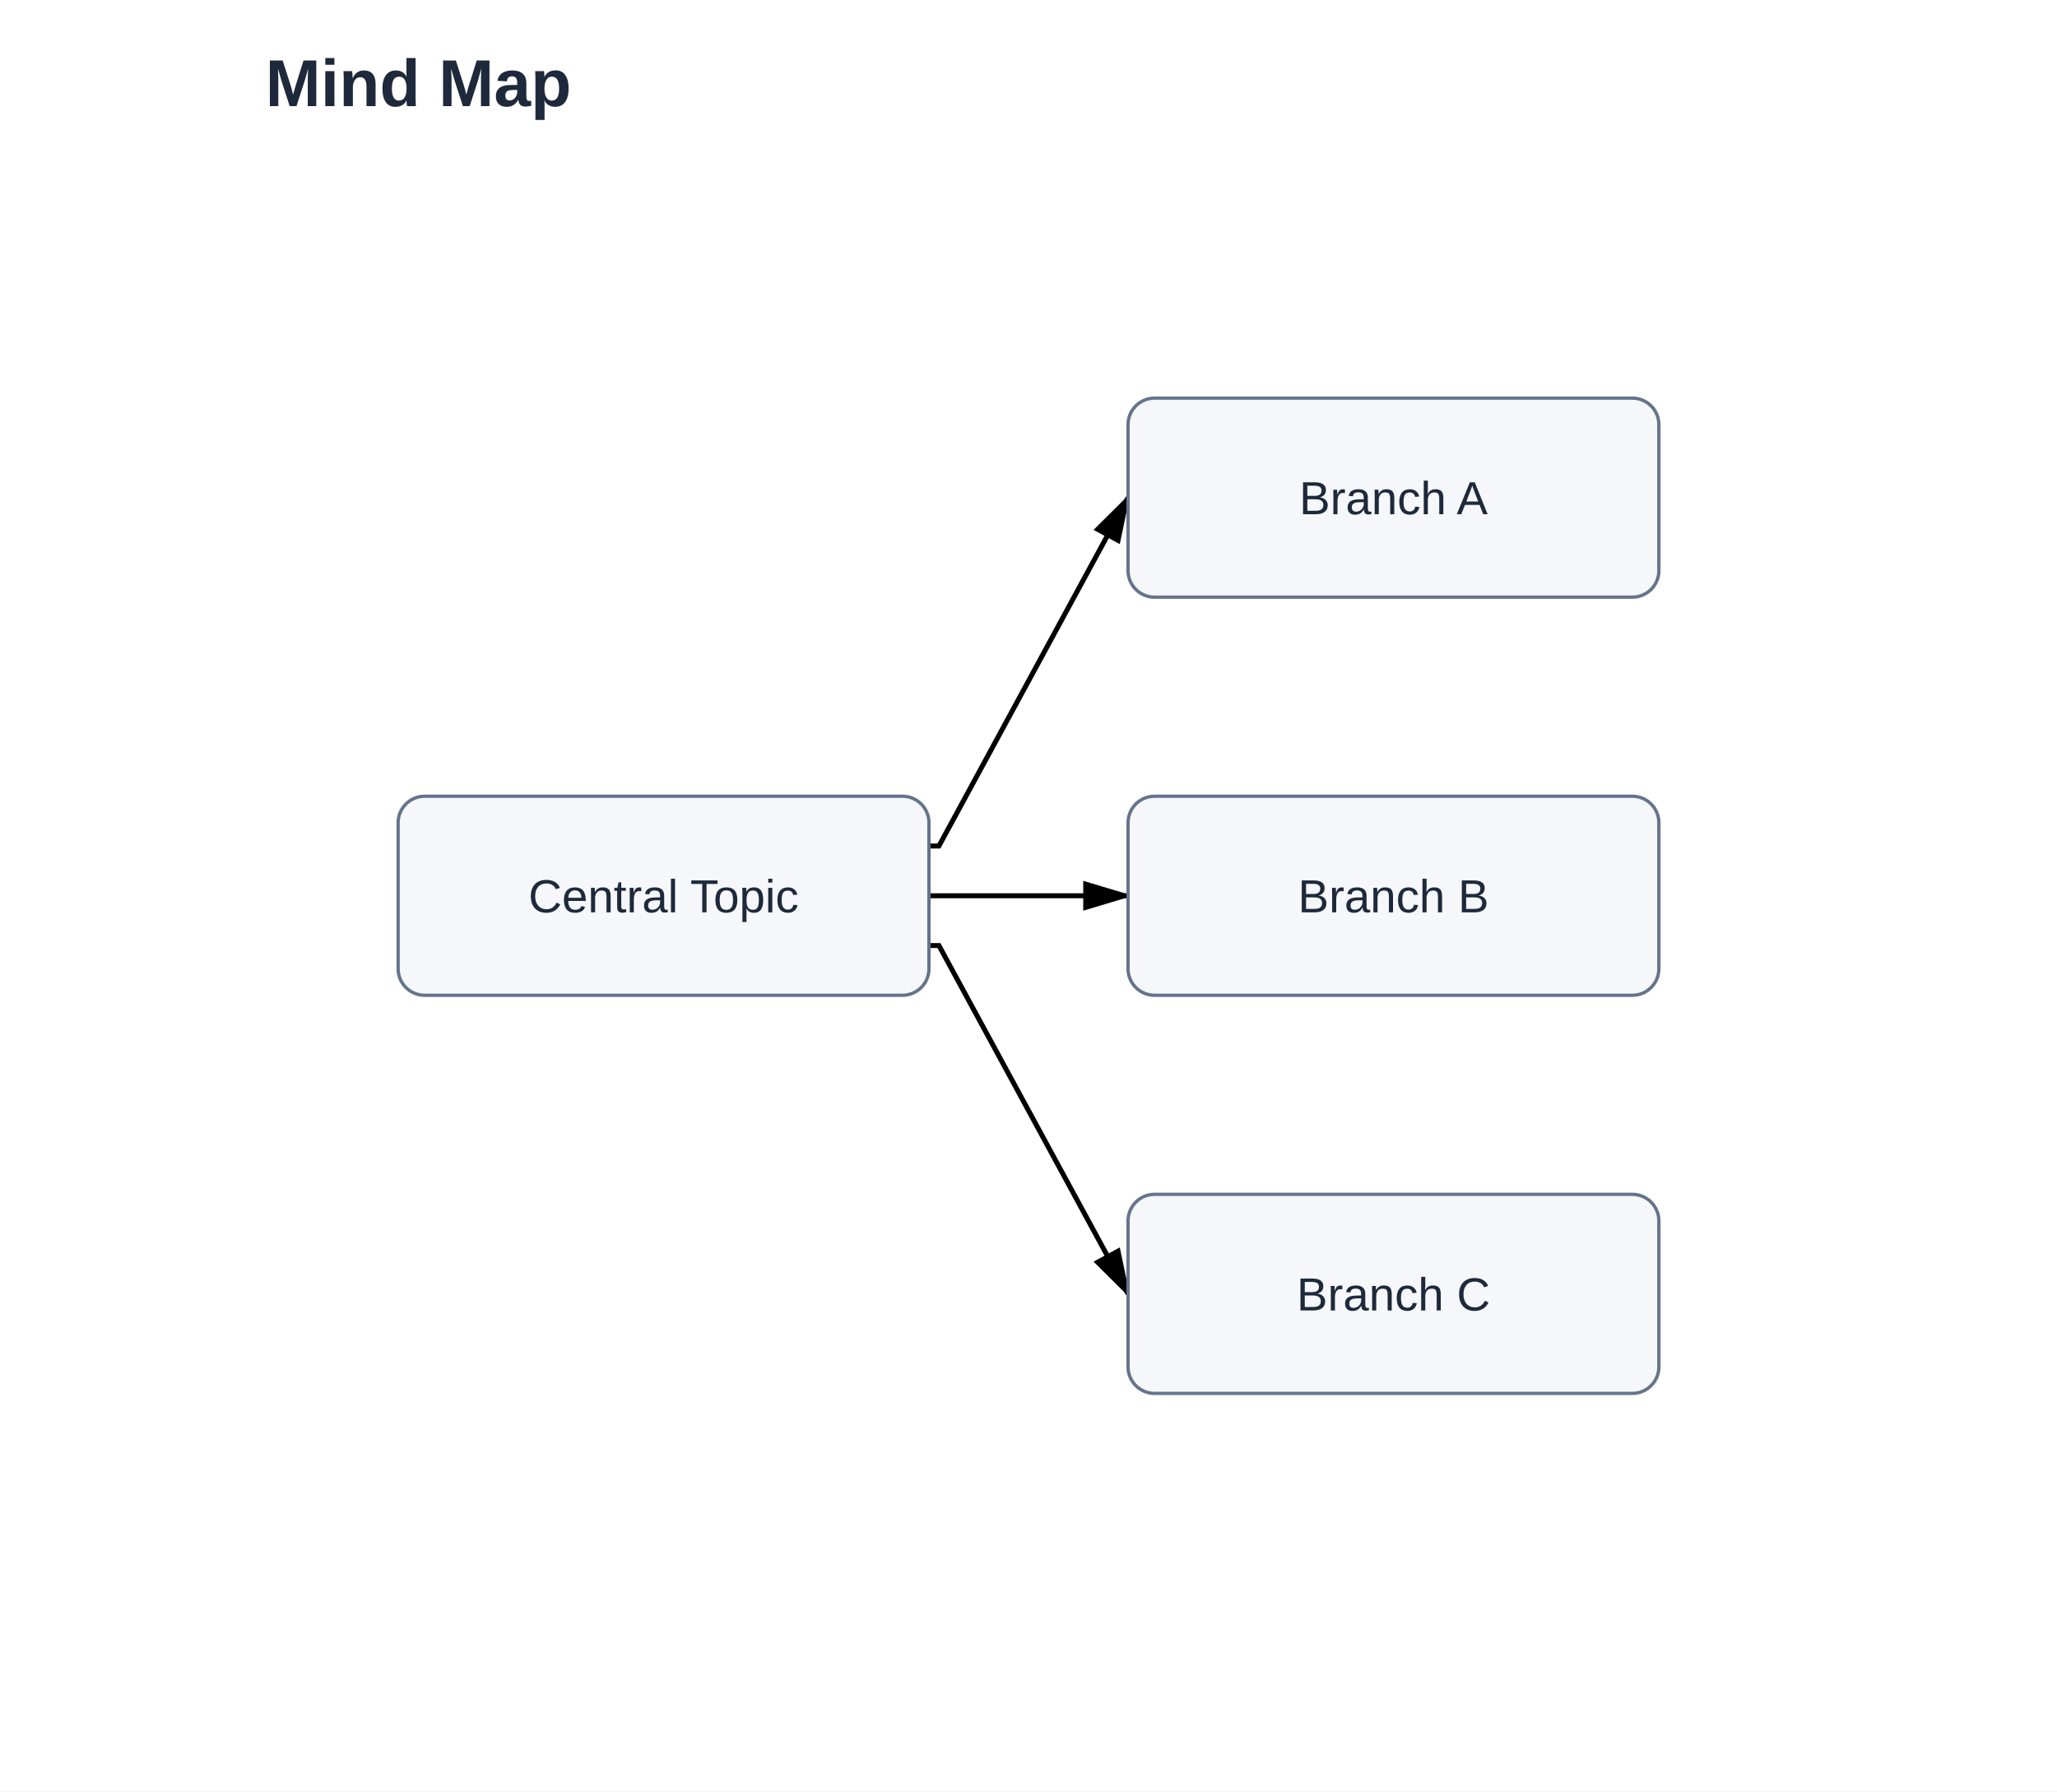
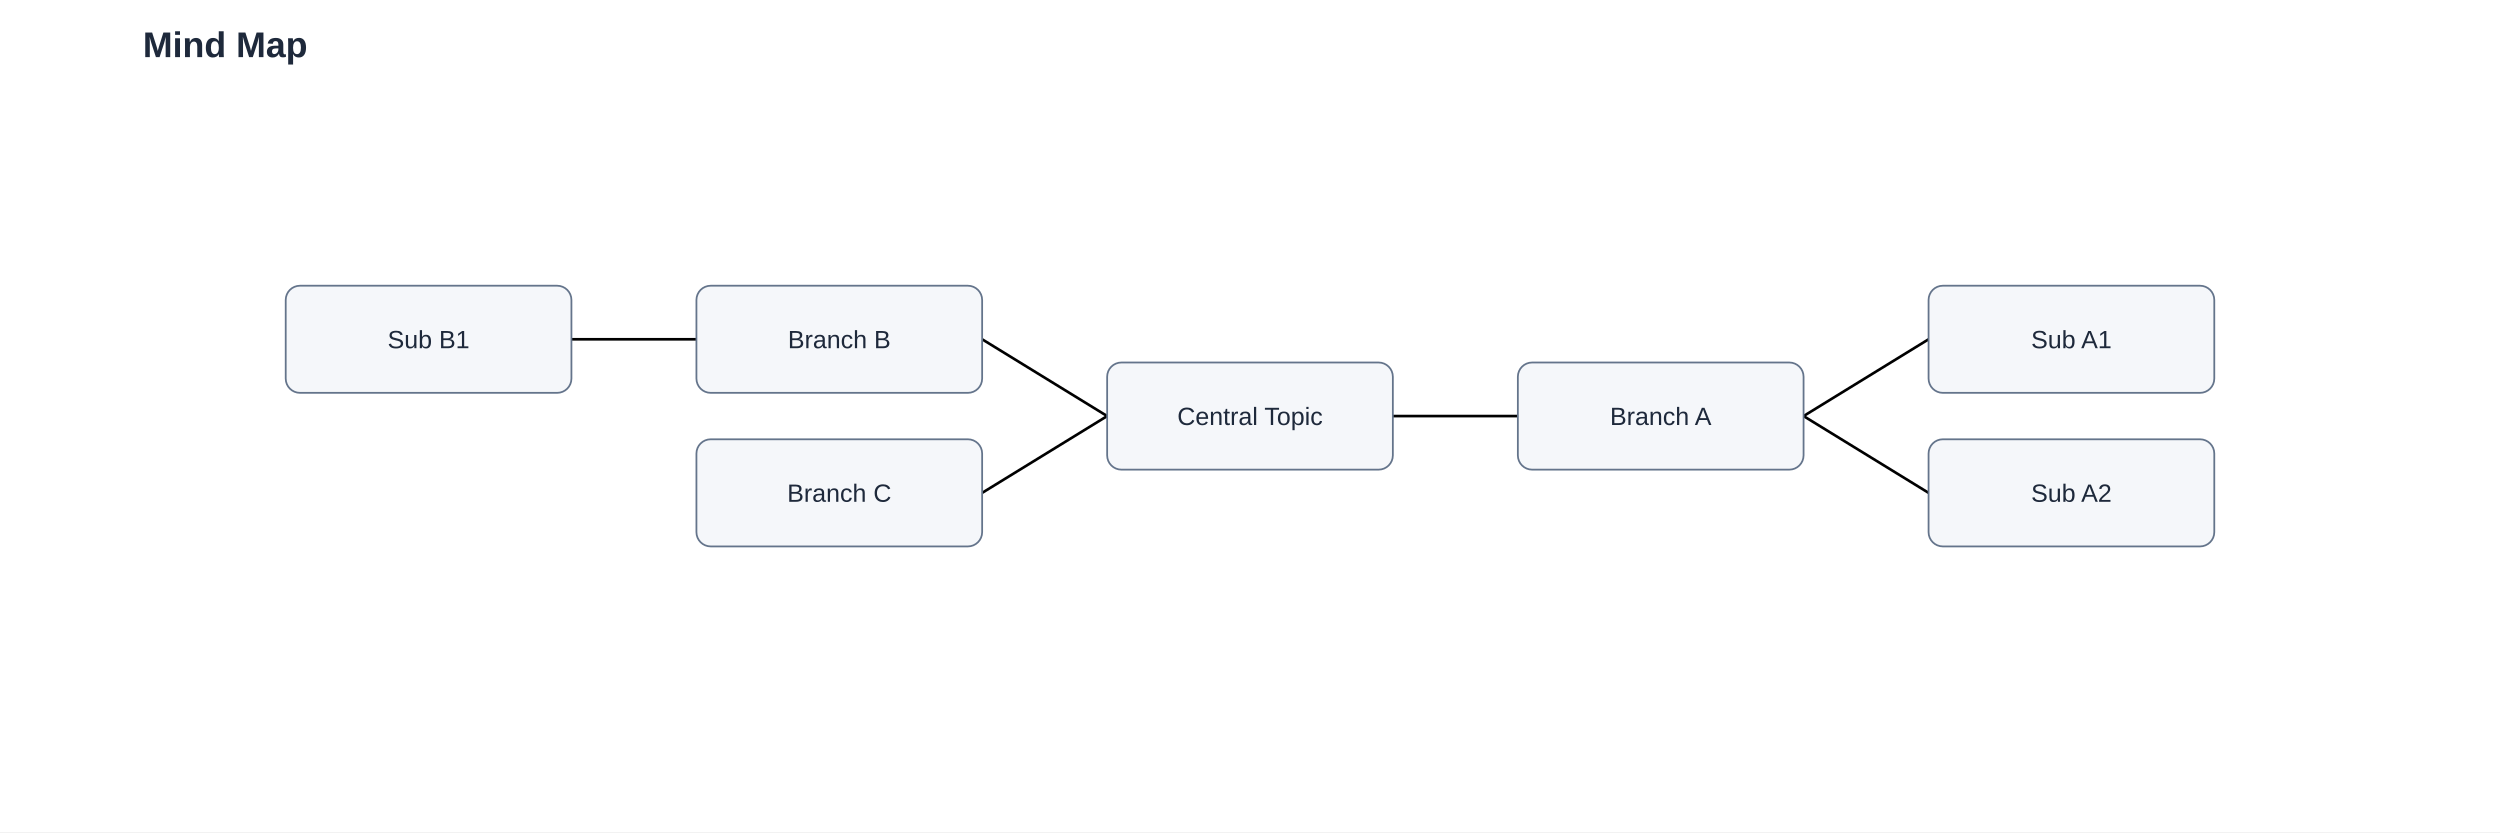
- <svg xmlns="http://www.w3.org/2000/svg" width="620" height="540" viewBox="0 0 620 540">
+ <svg xmlns="http://www.w3.org/2000/svg" width="1400" height="466" viewBox="0 0 1400 466">
  <defs>
    <marker id="arrow" markerWidth="10" markerHeight="10" refX="9" refY="3" orient="auto">
      <path d="M0,0 L10,3 L0,6 z" fill="#000000" />
    </marker>
    <marker id="triangle" markerWidth="12" markerHeight="12" refX="10" refY="6" orient="auto">
      <path d="M0,0 L12,6 L0,12 z" fill="white" stroke="#000000" />
    </marker>
    <marker id="diamondFilled" markerWidth="14" markerHeight="14" refX="7" refY="7" orient="auto">
      <path d="M0,7 L7,0 L14,7 L7,14 z" fill="#000000" />
    </marker>
    <marker id="diamondOpen" markerWidth="14" markerHeight="14" refX="7" refY="7" orient="auto">
      <path d="M0,7 L7,0 L14,7 L7,14 z" fill="white" stroke="#000000" />
    </marker>
    <marker id="erOne" markerWidth="12" markerHeight="14" refX="2" refY="7" orient="auto">
      <path d="M2,1V13 M6,1V13" stroke="#000" />
    </marker>
    <marker id="erMany" markerWidth="14" markerHeight="14" refX="2" refY="7" orient="auto">
      <path d="M2,7L12,1 M2,7L12,7 M2,7L12,13" stroke="#000" fill="none" />
    </marker>
    <marker id="erZeroOne" markerWidth="18" markerHeight="14" refX="2" refY="7" orient="auto">
      <circle cx="5" cy="7" r="3" fill="white" stroke="#000" />
      <path d="M11,1V13" stroke="#000" />
    </marker>
-     <marker id="erZeroMany" markerWidth="20" markerHeight="14" refX="2" refY="7" orient="auto">
+     <marker id="erZeroMany" markerWidth="20" markerHeight="20" refX="2" refY="7" orient="auto">
      <circle cx="4" cy="7" r="3" fill="white" stroke="#000" />
      <path d="M9,7L19,1 M9,7L19,7 M9,7L19,13" stroke="#000" fill="none" />
    </marker>
    <marker id="erOneMany" markerWidth="20" markerHeight="14" refX="2" refY="7" orient="auto">
      <path d="M3,1V13 M8,7L18,1 M8,7L18,7 M8,7L18,13" stroke="#000" fill="none" />
    </marker>
  </defs>
  <rect width="100%" height="100%" fill="#FFFFFF" />
  <text x="80" y="32" font-family="Arial" font-size="20" font-weight="bold" fill="#1E293B">Mind Map</text>
-   <path d="M 280 255 L 283 255 L 340 150" fill="none" stroke="#000000" stroke-width="1.5" marker-end="url(#arrow)" />
-   <path d="M 280 270 L 283 270 L 340 270" fill="none" stroke="#000000" stroke-width="1.5" marker-end="url(#arrow)" />
-   <path d="M 280 285 L 283 285 L 340 390" fill="none" stroke="#000000" stroke-width="1.5" marker-end="url(#arrow)" />
+   <path d="M 780 233 L 850 233" fill="none" stroke="#000000" stroke-width="1.5" />
+   <path d="M 620 233 L 550 190" fill="none" stroke="#000000" stroke-width="1.5" />
+   <path d="M 620 233 L 550 276" fill="none" stroke="#000000" stroke-width="1.5" />
+   <path d="M 1010 233 L 1080 190" fill="none" stroke="#000000" stroke-width="1.5" />
+   <path d="M 1010 233 L 1080 276" fill="none" stroke="#000000" stroke-width="1.5" />
+   <path d="M 390 190 L 320 190" fill="none" stroke="#000000" stroke-width="1.5" />
  <g>
-     <rect x="120" y="240" width="160" height="60" rx="8" fill="#F5F7FA" stroke="#64748B" />
-     <text x="200" y="275" text-anchor="middle" font-family="Arial" font-size="14" fill="#1E293B">
-       <tspan x="200" dy="0">Central Topic</tspan>
+     <rect x="620" y="203" width="160" height="60" rx="8" fill="#F5F7FA" stroke="#64748B" />
+     <text x="700" y="238" text-anchor="middle" font-family="Arial" font-size="14" fill="#1E293B">
+       <tspan x="700" dy="0">Central Topic</tspan>
    </text>
  </g>
  <g>
-     <rect x="340" y="120" width="160" height="60" rx="8" fill="#F5F7FA" stroke="#64748B" />
-     <text x="420" y="155" text-anchor="middle" font-family="Arial" font-size="14" fill="#1E293B">
-       <tspan x="420" dy="0">Branch A</tspan>
+     <rect x="850" y="203" width="160" height="60" rx="8" fill="#F5F7FA" stroke="#64748B" />
+     <text x="930" y="238" text-anchor="middle" font-family="Arial" font-size="14" fill="#1E293B">
+       <tspan x="930" dy="0">Branch A</tspan>
    </text>
  </g>
  <g>
-     <rect x="340" y="240" width="160" height="60" rx="8" fill="#F5F7FA" stroke="#64748B" />
-     <text x="420" y="275" text-anchor="middle" font-family="Arial" font-size="14" fill="#1E293B">
-       <tspan x="420" dy="0">Branch B</tspan>
+     <rect x="390" y="160" width="160" height="60" rx="8" fill="#F5F7FA" stroke="#64748B" />
+     <text x="470" y="195" text-anchor="middle" font-family="Arial" font-size="14" fill="#1E293B">
+       <tspan x="470" dy="0">Branch B</tspan>
    </text>
  </g>
  <g>
-     <rect x="340" y="360" width="160" height="60" rx="8" fill="#F5F7FA" stroke="#64748B" />
-     <text x="420" y="395" text-anchor="middle" font-family="Arial" font-size="14" fill="#1E293B">
-       <tspan x="420" dy="0">Branch C</tspan>
+     <rect x="390" y="246" width="160" height="60" rx="8" fill="#F5F7FA" stroke="#64748B" />
+     <text x="470" y="281" text-anchor="middle" font-family="Arial" font-size="14" fill="#1E293B">
+       <tspan x="470" dy="0">Branch C</tspan>
+     </text>
+   </g>
+   <g>
+     <rect x="1080" y="160" width="160" height="60" rx="8" fill="#F5F7FA" stroke="#64748B" />
+     <text x="1160" y="195" text-anchor="middle" font-family="Arial" font-size="14" fill="#1E293B">
+       <tspan x="1160" dy="0">Sub A1</tspan>
+     </text>
+   </g>
+   <g>
+     <rect x="1080" y="246" width="160" height="60" rx="8" fill="#F5F7FA" stroke="#64748B" />
+     <text x="1160" y="281" text-anchor="middle" font-family="Arial" font-size="14" fill="#1E293B">
+       <tspan x="1160" dy="0">Sub A2</tspan>
+     </text>
+   </g>
+   <g>
+     <rect x="160" y="160" width="160" height="60" rx="8" fill="#F5F7FA" stroke="#64748B" />
+     <text x="240" y="195" text-anchor="middle" font-family="Arial" font-size="14" fill="#1E293B">
+       <tspan x="240" dy="0">Sub B1</tspan>
    </text>
  </g>
</svg>
